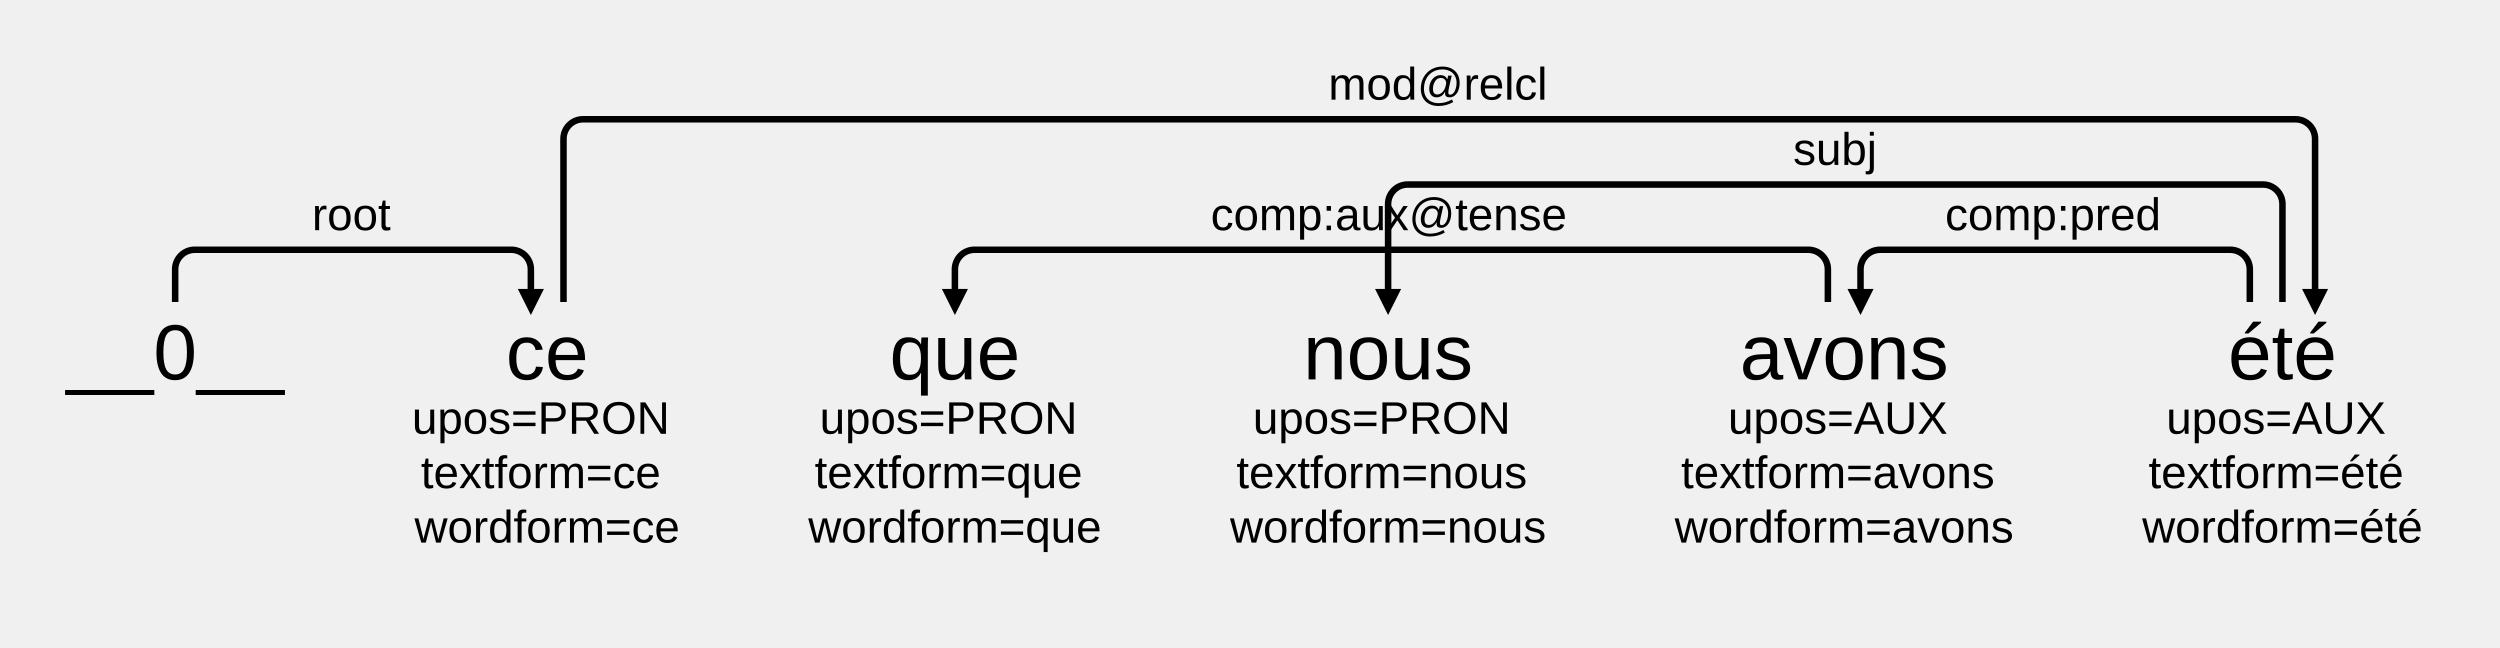
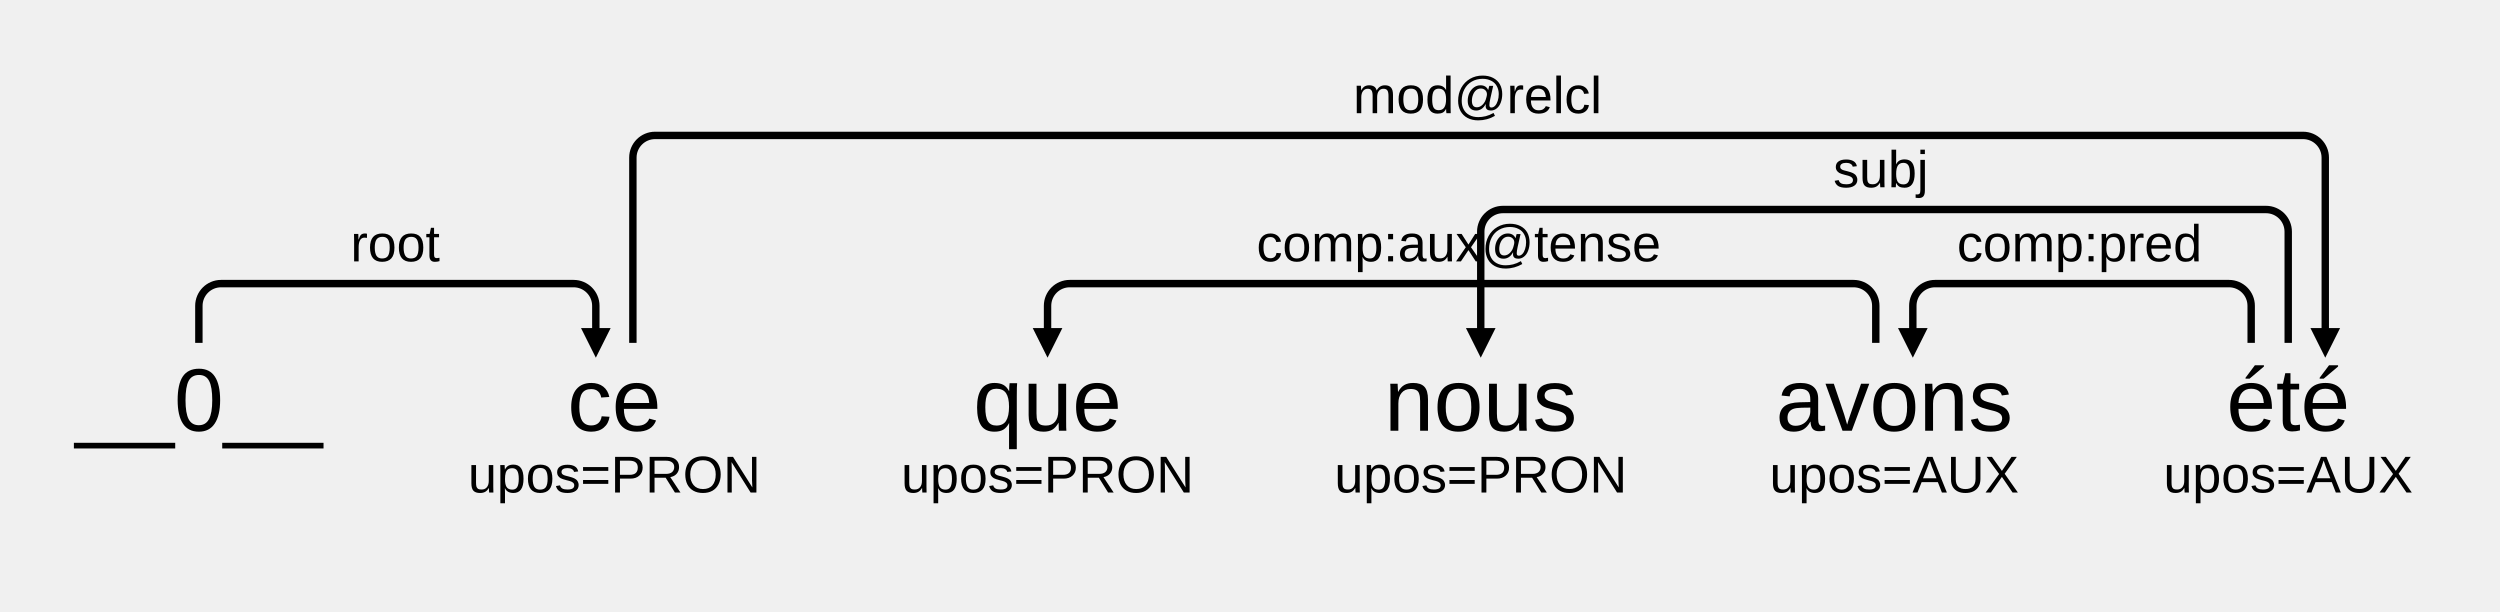
- <svg xmlns="http://www.w3.org/2000/svg" width="766.269" height="198.355">
-   <rect x="0" y="0" width="766.269" height="198.355" style="fill:white;fill-opacity:0;" />
+ <svg xmlns="http://www.w3.org/2000/svg" width="674.858" height="165.008">
+   <rect x="0" y="0" width="674.858" height="165.008" style="fill:white;fill-opacity:0;" />
  <g transform="translate(0,119.3672) scale(2,2)">
    <text id="word__N_0" x="26.843" y="-14.406" font-style="normal" font-weight="normal" fill="black" font-size="12" font-family="Arial" text-anchor="middle" text-align="center">
      <tspan x="26.843" dy="12.863">__0__</tspan>
    </text>
-     <text id="word__N_1" x="83.857" y="-14.406" font-style="normal" font-weight="normal" fill="black" font-size="12" font-family="Arial" text-anchor="middle" text-align="center">
-       <tspan x="83.857" dy="12.863">ce</tspan>
+     <text id="word__N_1" x="82.92" y="-14.406" font-style="normal" font-weight="normal" fill="black" font-size="12" font-family="Arial" text-anchor="middle" text-align="center">
+       <tspan x="82.92" dy="12.863">ce</tspan>
    </text>
-     <text id="subword__N_1" x="83.857" y="-1.543" fill="black" font-size="7" font-family="Arial" text-anchor="middle" text-align="center">
-       <tspan x="83.857" dy="8.337">upos=PRON</tspan>
-       <tspan x="83.857" dy="8.337">textform=ce</tspan>
-       <tspan x="83.857" dy="8.337">wordform=ce</tspan>
+     <text id="subword__N_1" x="82.92" y="-1.543" fill="black" font-size="7" font-family="Arial" text-anchor="middle" text-align="center">
+       <tspan x="82.92" dy="8.337">upos=PRON</tspan>
    </text>
-     <text id="word__N_2" x="146.342" y="-14.406" font-style="normal" font-weight="normal" fill="black" font-size="12" font-family="Arial" text-anchor="middle" text-align="center">
-       <tspan x="146.342" dy="12.863">que</tspan>
+     <text id="word__N_2" x="141.389" y="-14.406" font-style="normal" font-weight="normal" fill="black" font-size="12" font-family="Arial" text-anchor="middle" text-align="center">
+       <tspan x="141.389" dy="12.863">que</tspan>
    </text>
-     <text id="subword__N_2" x="146.342" y="-1.543" fill="black" font-size="7" font-family="Arial" text-anchor="middle" text-align="center">
-       <tspan x="146.342" dy="8.337">upos=PRON</tspan>
-       <tspan x="146.342" dy="8.337">textform=que</tspan>
-       <tspan x="146.342" dy="8.337">wordform=que</tspan>
+     <text id="subword__N_2" x="141.389" y="-1.543" fill="black" font-size="7" font-family="Arial" text-anchor="middle" text-align="center">
+       <tspan x="141.389" dy="8.337">upos=PRON</tspan>
    </text>
-     <text id="word__N_3" x="212.731" y="-14.406" font-style="normal" font-weight="normal" fill="black" font-size="12" font-family="Arial" text-anchor="middle" text-align="center">
-       <tspan x="212.731" dy="12.863">nous</tspan>
+     <text id="word__N_3" x="199.859" y="-14.406" font-style="normal" font-weight="normal" fill="black" font-size="12" font-family="Arial" text-anchor="middle" text-align="center">
+       <tspan x="199.859" dy="12.863">nous</tspan>
    </text>
-     <text id="subword__N_3" x="212.731" y="-1.543" fill="black" font-size="7" font-family="Arial" text-anchor="middle" text-align="center">
-       <tspan x="212.731" dy="8.337">upos=PRON</tspan>
-       <tspan x="212.731" dy="8.337">textform=nous</tspan>
-       <tspan x="212.731" dy="8.337">wordform=nous</tspan>
+     <text id="subword__N_3" x="199.859" y="-1.543" fill="black" font-size="7" font-family="Arial" text-anchor="middle" text-align="center">
+       <tspan x="199.859" dy="8.337">upos=PRON</tspan>
    </text>
-     <text id="word__N_4" x="282.63" y="-14.406" font-style="normal" font-weight="normal" fill="black" font-size="12" font-family="Arial" text-anchor="middle" text-align="center">
-       <tspan x="282.63" dy="12.863">avons</tspan>
+     <text id="word__N_4" x="255.677" y="-14.406" font-style="normal" font-weight="normal" fill="black" font-size="12" font-family="Arial" text-anchor="middle" text-align="center">
+       <tspan x="255.677" dy="12.863">avons</tspan>
    </text>
-     <text id="subword__N_4" x="282.63" y="-1.543" fill="black" font-size="7" font-family="Arial" text-anchor="middle" text-align="center">
-       <tspan x="282.63" dy="8.337">upos=AUX</tspan>
-       <tspan x="282.63" dy="8.337">textform=avons</tspan>
-       <tspan x="282.63" dy="8.337">wordform=avons</tspan>
+     <text id="subword__N_4" x="255.677" y="-1.543" fill="black" font-size="7" font-family="Arial" text-anchor="middle" text-align="center">
+       <tspan x="255.677" dy="8.337">upos=AUX</tspan>
    </text>
-     <text id="word__N_5" x="349.794" y="-14.406" font-style="normal" font-weight="normal" fill="black" font-size="12" font-family="Arial" text-anchor="middle" text-align="center">
-       <tspan x="349.794" dy="12.863">été</tspan>
+     <text id="word__N_5" x="308.845" y="-14.406" font-style="normal" font-weight="normal" fill="black" font-size="12" font-family="Arial" text-anchor="middle" text-align="center">
+       <tspan x="308.845" dy="12.863">été</tspan>
    </text>
-     <text id="subword__N_5" x="349.794" y="-1.543" fill="black" font-size="7" font-family="Arial" text-anchor="middle" text-align="center">
-       <tspan x="349.794" dy="8.337">upos=AUX</tspan>
-       <tspan x="349.794" dy="8.337">textform=été</tspan>
-       <tspan x="349.794" dy="8.337">wordform=été</tspan>
+     <text id="subword__N_5" x="308.845" y="-1.543" fill="black" font-size="7" font-family="Arial" text-anchor="middle" text-align="center">
+       <tspan x="308.845" dy="8.337">upos=AUX</tspan>
    </text>
    <marker id="markerendword_0" markerWidth="5" markerHeight="5" markerUnits="userSpaceOnUse" orient="auto" refX="2" refY="2">
      <path d="M0,0 l4,2 l-4,2 z" style="fill:black;" />
    </marker>
-     <text id="label__N_0__N_1__root" x="53.843" y="-24.406" style="fill:black;font-size:7px;font-family:Arial;text-anchor:middle;text-align:center">root</text>
-     <path style="marker-end:url(#markerendword_0);" stroke="black" fill="none" d="M 26.843,-13.406 26.843,-18.406 A 3 3 0 0 1 29.843,-21.406 L 78.357,-21.406 A 3 3 0 0 1 81.357,-18.406 L 81.357,-13.406" />
+     <text id="label__N_0__N_1__root" x="53.343" y="-24.406" style="fill:black;font-size:7px;font-family:Arial;text-anchor:middle;text-align:center">root</text>
+     <path style="marker-end:url(#markerendword_0);" stroke="black" fill="none" d="M 26.843,-13.406 26.843,-18.406 A 3 3 0 0 1 29.843,-21.406 L 77.42,-21.406 A 3 3 0 0 1 80.42,-18.406 L 80.42,-13.406" />
    <marker id="markerendword_4" markerWidth="5" markerHeight="5" markerUnits="userSpaceOnUse" orient="auto" refX="2" refY="2">
      <path d="M0,0 l4,2 l-4,2 z" style="fill:black;" />
    </marker>
-     <text id="label__N_5__N_4__comp:pred" x="314.63" y="-24.406" style="fill:black;font-size:7px;font-family:Arial;text-anchor:middle;text-align:center">comp:pred</text>
-     <path style="marker-end:url(#markerendword_4);" stroke="black" fill="none" d="M 344.794,-13.406 344.794,-18.406 A 3 3 0 0 0 341.794,-21.406 L 288.13,-21.406 A 3 3 0 0 0 285.13,-18.406 L 285.13,-13.406" />
+     <text id="label__N_5__N_4__comp:pred" x="280.677" y="-24.406" style="fill:black;font-size:7px;font-family:Arial;text-anchor:middle;text-align:center">comp:pred</text>
+     <path style="marker-end:url(#markerendword_4);" stroke="black" fill="none" d="M 303.845,-13.406 303.845,-18.406 A 3 3 0 0 0 300.845,-21.406 L 261.177,-21.406 A 3 3 0 0 0 258.177,-18.406 L 258.177,-13.406" />
    <marker id="markerendword_2" markerWidth="5" markerHeight="5" markerUnits="userSpaceOnUse" orient="auto" refX="2" refY="2">
      <path d="M0,0 l4,2 l-4,2 z" style="fill:black;" />
    </marker>
-     <text id="label__N_4__N_2__comp:aux@tense" x="212.842" y="-24.406" style="fill:black;font-size:7px;font-family:Arial;text-anchor:middle;text-align:center">comp:aux@tense</text>
-     <path style="marker-end:url(#markerendword_2);" stroke="black" fill="none" d="M 280.13,-13.406 280.13,-18.406 A 3 3 0 0 0 277.13,-21.406 L 149.342,-21.406 A 3 3 0 0 0 146.342,-18.406 L 146.342,-13.406" />
+     <text id="label__N_4__N_2__comp:aux@tense" x="196.889" y="-24.406" style="fill:black;font-size:7px;font-family:Arial;text-anchor:middle;text-align:center">comp:aux@tense</text>
+     <path style="marker-end:url(#markerendword_2);" stroke="black" fill="none" d="M 253.177,-13.406 253.177,-18.406 A 3 3 0 0 0 250.177,-21.406 L 144.389,-21.406 A 3 3 0 0 0 141.389,-18.406 L 141.389,-13.406" />
    <marker id="markerendword_3" markerWidth="5" markerHeight="5" markerUnits="userSpaceOnUse" orient="auto" refX="2" refY="2">
      <path d="M0,0 l4,2 l-4,2 z" style="fill:black;" />
    </marker>
-     <text id="label__N_5__N_3__subj" x="281.231" y="-34.406" style="fill:black;font-size:7px;font-family:Arial;text-anchor:middle;text-align:center">subj</text>
-     <path style="marker-end:url(#markerendword_3);" stroke="black" fill="none" d="M 349.794,-13.406 349.794,-28.406 A 3 3 0 0 0 346.794,-31.406 L 215.731,-31.406 A 3 3 0 0 0 212.731,-28.406 L 212.731,-13.406" />
+     <text id="label__N_5__N_3__subj" x="253.859" y="-34.406" style="fill:black;font-size:7px;font-family:Arial;text-anchor:middle;text-align:center">subj</text>
+     <path style="marker-end:url(#markerendword_3);" stroke="black" fill="none" d="M 308.845,-13.406 308.845,-28.406 A 3 3 0 0 0 305.845,-31.406 L 202.859,-31.406 A 3 3 0 0 0 199.859,-28.406 L 199.859,-13.406" />
    <marker id="markerendword_1" markerWidth="5" markerHeight="5" markerUnits="userSpaceOnUse" orient="auto" refX="2" refY="2">
      <path d="M0,0 l4,2 l-4,2 z" style="fill:black;" />
    </marker>
-     <text id="label__N_1__N_5__mod@relcl" x="220.357" y="-44.406" style="fill:black;font-size:7px;font-family:Arial;text-anchor:middle;text-align:center">mod@relcl</text>
-     <path style="marker-end:url(#markerendword_1);" stroke="black" fill="none" d="M 86.357,-13.406 86.357,-38.406 A 3 3 0 0 1 89.357,-41.406 L 351.794,-41.406 A 3 3 0 0 1 354.794,-38.406 L 354.794,-13.406" />
+     <text id="label__N_1__N_5__mod@relcl" x="199.42" y="-44.406" style="fill:black;font-size:7px;font-family:Arial;text-anchor:middle;text-align:center">mod@relcl</text>
+     <path style="marker-end:url(#markerendword_1);" stroke="black" fill="none" d="M 85.42,-13.406 85.42,-38.406 A 3 3 0 0 1 88.42,-41.406 L 310.845,-41.406 A 3 3 0 0 1 313.845,-38.406 L 313.845,-13.406" />
  </g>
</svg>
